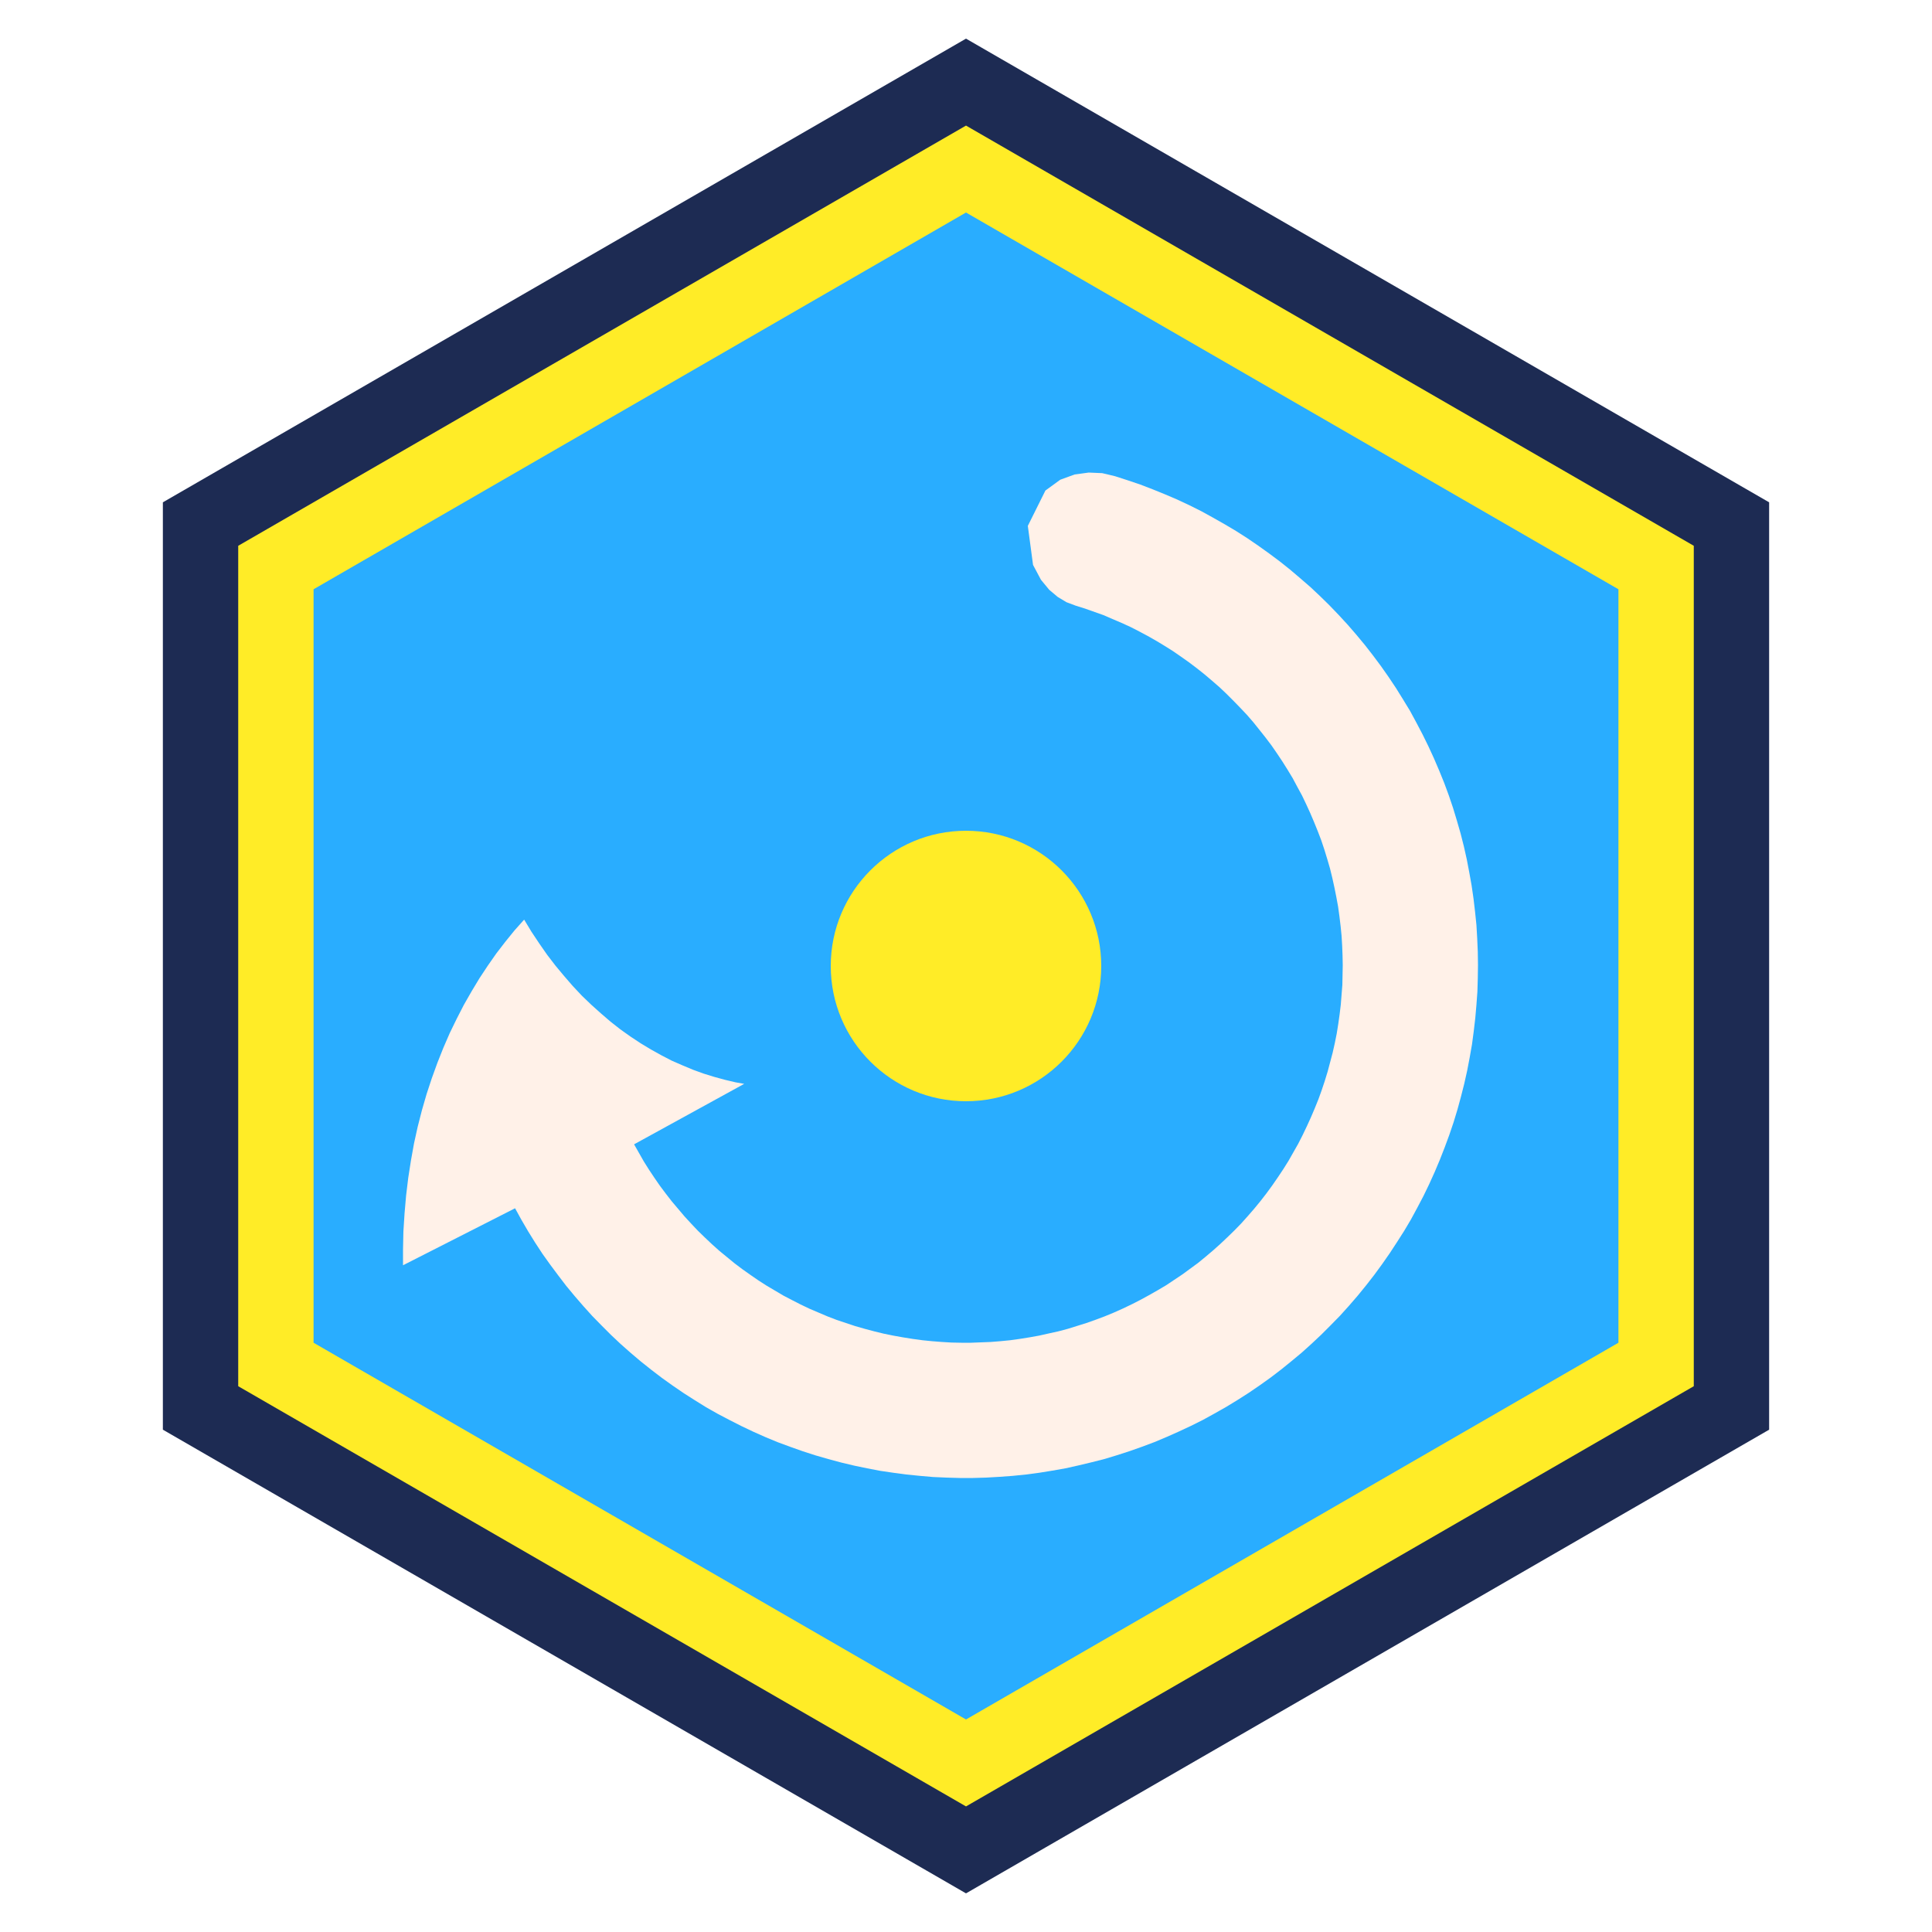
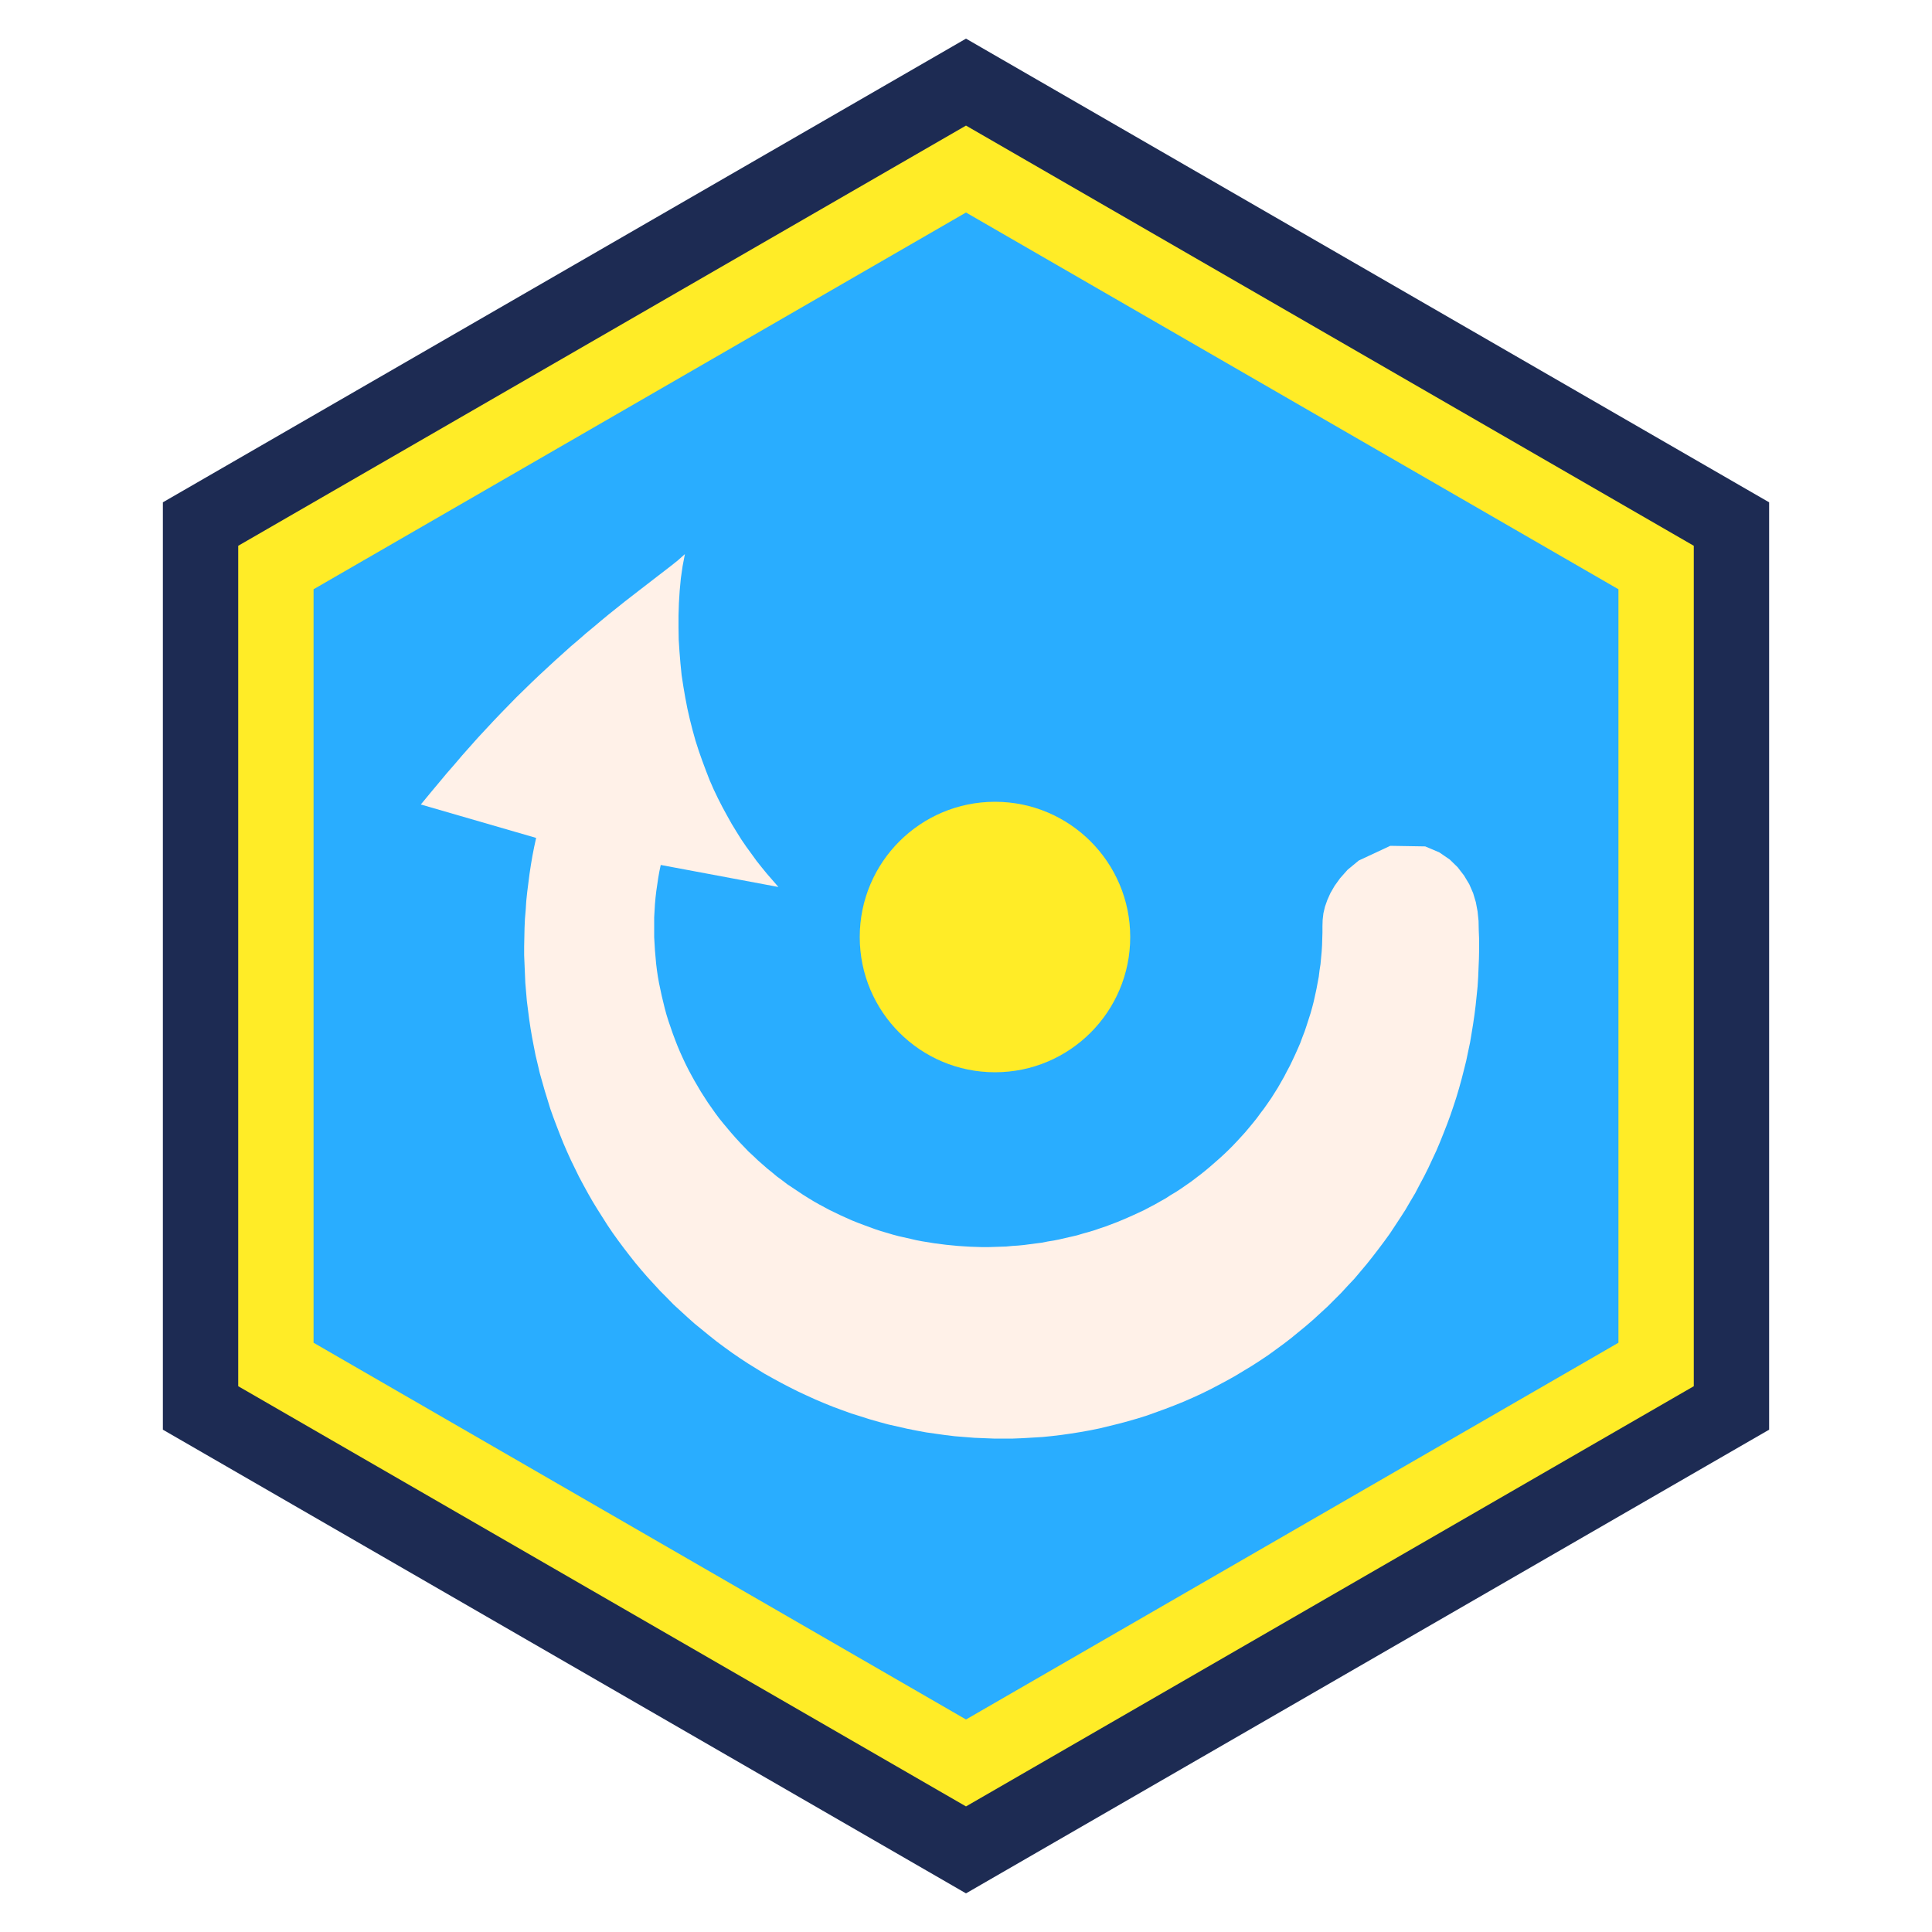
<svg xmlns="http://www.w3.org/2000/svg" viewBox="0 0 100 100">
  <polygon points="50,2 91.57,26 91.57,74 50,98 8.43,74 8.43,26" fill="#1D2B53" />
  <polygon points="50,6.5 87.67,28.25 87.67,71.75 50,93.5 12.33,71.75 12.33,28.25" fill="#FFEC27" />
  <polygon points="50,11 83.77,30.5 83.77,69.5 50,89 16.23,69.5 16.23,30.5" fill="#29ADFF" />
-   <path d="M53.2,27.22 L53.2,27.22 54.11,25.39 54.88,24.83 55.62,24.56 56.35,24.46 57.05,24.49 57.72,24.65 58.37,24.86 59.02,25.08 59.67,25.33 60.31,25.59 60.94,25.86 61.56,26.15 62.18,26.46 62.78,26.79 63.38,27.13 63.97,27.48 64.55,27.85 65.12,28.24 65.68,28.64 66.23,29.05 66.77,29.48 67.3,29.93 67.82,30.38 68.32,30.85 68.81,31.33 69.29,31.83 69.76,32.34 70.21,32.86 70.65,33.39 71.07,33.93 71.48,34.48 71.88,35.05 72.26,35.62 72.62,36.2 72.98,36.79 73.31,37.4 73.63,38.01 73.93,38.62 74.22,39.25 74.49,39.88 74.75,40.52 74.99,41.17 75.21,41.82 75.41,42.48 75.6,43.14 75.77,43.81 75.92,44.48 76.05,45.16 76.17,45.83 76.27,46.52 76.35,47.2 76.42,47.88 76.46,48.57 76.49,49.26 76.5,49.95 76.49,50.64 76.47,51.33 76.42,52.01 76.36,52.7 76.28,53.38 76.19,54.06 76.07,54.74 75.94,55.42 75.79,56.09 75.62,56.76 75.44,57.42 75.24,58.08 75.02,58.73 74.78,59.38 74.53,60.02 74.26,60.66 73.98,61.28 73.68,61.9 73.36,62.51 73.03,63.12 72.68,63.71 72.31,64.29 71.93,64.87 71.54,65.43 71.13,65.99 70.71,66.53 70.27,67.07 69.82,67.59 69.36,68.1 68.88,68.59 68.39,69.08 67.89,69.55 67.38,70.01 66.85,70.45 66.32,70.88 65.77,71.3 65.21,71.7 64.64,72.09 64.06,72.46 63.47,72.82 62.87,73.16 62.27,73.49 61.65,73.8 61.03,74.09 60.4,74.37 59.76,74.64 59.12,74.88 58.47,75.11 57.82,75.32 57.16,75.52 56.49,75.69 55.82,75.85 55.15,76 54.47,76.12 53.79,76.23 53.11,76.32 52.42,76.39 51.74,76.44 51.05,76.48 50.36,76.5 49.67,76.5 48.98,76.48 48.3,76.45 47.61,76.39 46.92,76.32 46.24,76.23 45.56,76.13 44.88,76 44.21,75.86 43.54,75.7 42.87,75.52 42.21,75.33 41.56,75.12 40.91,74.89 40.26,74.65 39.63,74.39 39,74.11 38.37,73.81 37.76,73.5 37.15,73.18 36.55,72.84 35.97,72.48 35.39,72.11 34.82,71.72 34.26,71.32 33.71,70.9 33.17,70.47 32.65,70.03 32.13,69.57 31.63,69.1 31.14,68.61 30.66,68.12 30.2,67.61 29.75,67.09 29.31,66.56 28.89,66.01 28.48,65.46 28.08,64.9 27.7,64.32 27.34,63.74 26.99,63.14 26.66,62.54 20.86,65.49 20.86,65.49 20.86,64.69 20.88,63.74 20.94,62.8 21.02,61.88 21.13,60.97 21.27,60.07 21.43,59.18 21.62,58.32 21.84,57.46 22.08,56.63 22.35,55.81 22.64,55.01 22.95,54.23 23.28,53.47 23.64,52.73 24.01,52.01 24.41,51.31 24.82,50.63 25.25,49.98 25.69,49.35 26.16,48.74 26.63,48.16 27.13,47.6 27.13,47.6 27.51,48.23 27.91,48.83 28.32,49.42 28.75,49.98 29.2,50.52 29.65,51.04 30.12,51.54 30.61,52.01 31.1,52.45 31.6,52.88 32.11,53.28 32.63,53.65 33.16,54 33.69,54.32 34.23,54.62 34.77,54.9 35.32,55.14 35.87,55.37 36.42,55.57 36.97,55.74 37.52,55.89 38.07,56.02 38.52,56.1 38.52,56.1 32.82,59.23 33.07,59.67 33.32,60.11 33.59,60.54 33.87,60.96 34.16,61.38 34.46,61.78 34.77,62.18 35.1,62.57 35.43,62.96 35.77,63.33 36.12,63.7 36.48,64.05 36.85,64.4 37.23,64.74 37.62,65.06 38.01,65.38 38.42,65.69 38.83,65.98 39.25,66.27 39.67,66.54 40.11,66.8 40.55,67.06 40.99,67.29 41.44,67.52 41.9,67.74 42.37,67.94 42.84,68.14 43.31,68.32 43.79,68.48 44.27,68.64 44.76,68.78 45.25,68.91 45.74,69.03 46.23,69.13 46.73,69.22 47.23,69.3 47.74,69.37 48.24,69.42 48.75,69.46 49.25,69.49 49.76,69.5 50.26,69.5 50.77,69.48 51.28,69.46 51.78,69.42 52.29,69.37 52.79,69.3 53.29,69.22 53.79,69.13 54.28,69.02 54.78,68.91 55.27,68.78 55.75,68.63 56.23,68.48 56.71,68.31 57.19,68.13 57.65,67.94 58.12,67.73 58.58,67.51 59.03,67.28 59.47,67.04 59.91,66.79 60.35,66.53 60.77,66.25 61.19,65.97 61.6,65.67 62.01,65.37 62.4,65.05 62.79,64.72 63.17,64.38 63.53,64.04 63.9,63.68 64.25,63.32 64.59,62.94 64.92,62.56 65.24,62.17 65.55,61.77 65.85,61.36 66.14,60.94 66.42,60.52 66.69,60.09 66.94,59.65 67.19,59.21 67.42,58.76 67.64,58.3 67.85,57.84 68.05,57.37 68.24,56.9 68.41,56.43 68.57,55.95 68.72,55.46 68.85,54.97 68.98,54.48 69.09,53.99 69.19,53.49 69.27,52.99 69.34,52.49 69.4,51.99 69.44,51.48 69.48,50.98 69.49,50.47 69.5,49.96 69.49,49.46 69.47,48.95 69.44,48.44 69.39,47.94 69.33,47.44 69.26,46.93 69.17,46.44 69.07,45.94 68.96,45.44 68.84,44.95 68.7,44.47 68.55,43.98 68.39,43.5 68.21,43.03 68.02,42.56 67.82,42.09 67.61,41.63 67.39,41.17 67.15,40.73 66.91,40.28 66.65,39.85 66.38,39.42 66.1,39 65.81,38.58 65.5,38.17 65.19,37.78 64.87,37.38 64.54,37 64.19,36.63 63.84,36.27 63.48,35.91 63.11,35.56 62.73,35.23 62.34,34.9 61.95,34.59 61.54,34.28 61.13,33.99 60.71,33.7 60.28,33.43 59.85,33.17 59.41,32.92 58.96,32.68 58.51,32.45 58.05,32.24 57.58,32.04 57.12,31.84 56.64,31.67 56.16,31.5 55.68,31.35 55.2,31.17 54.75,30.9 54.31,30.53 53.88,30.01 53.47,29.24 53.2,27.22 Z" fill="#FFF1E8" />
-   <circle cx="50" cy="50" r="7" fill="#FFEC27" />
+   <path d="M71.96,43.78 L71.96,43.78 73.77,43.81 74.5,44.12 75.04,44.49 75.45,44.89 75.78,45.32 76.05,45.77 76.25,46.23 76.39,46.7 76.48,47.18 76.53,47.67 76.54,48.15 76.56,48.64 76.56,49.12 76.55,49.61 76.53,50.09 76.51,50.58 76.48,51.06 76.43,51.55 76.38,52.03 76.32,52.51 76.25,52.99 76.17,53.48 76.09,53.96 75.99,54.43 75.89,54.91 75.77,55.39 75.65,55.86 75.52,56.33 75.38,56.8 75.23,57.26 75.07,57.73 74.9,58.19 74.72,58.65 74.54,59.1 74.35,59.55 74.14,60 73.93,60.45 73.71,60.89 73.48,61.32 73.25,61.76 73,62.18 72.75,62.61 72.48,63.03 72.21,63.44 71.94,63.85 71.65,64.25 71.35,64.65 71.05,65.04 70.74,65.43 70.42,65.81 70.1,66.19 69.76,66.55 69.42,66.92 69.07,67.27 68.72,67.62 68.35,67.96 67.98,68.3 67.61,68.62 67.22,68.94 66.83,69.26 66.44,69.56 66.03,69.86 65.63,70.15 65.21,70.43 64.79,70.7 64.36,70.96 63.93,71.22 63.5,71.46 63.05,71.7 62.61,71.93 62.16,72.15 61.7,72.36 61.24,72.56 60.77,72.75 60.3,72.93 59.83,73.1 59.36,73.27 58.88,73.42 58.39,73.56 57.91,73.69 57.42,73.81 56.93,73.93 56.44,74.03 55.94,74.12 55.44,74.2 54.95,74.27 54.45,74.33 53.95,74.38 53.44,74.41 52.94,74.44 52.44,74.46 51.94,74.46 51.43,74.46 50.93,74.44 50.43,74.42 49.93,74.38 49.43,74.34 48.93,74.28 48.43,74.21 47.94,74.14 47.45,74.05 46.95,73.95 46.47,73.84 45.98,73.73 45.5,73.6 45.01,73.46 44.54,73.31 44.06,73.16 43.59,72.99 43.13,72.82 42.66,72.63 42.21,72.44 41.75,72.23 41.3,72.02 40.86,71.8 40.42,71.57 39.98,71.33 39.55,71.09 39.13,70.83 38.71,70.57 38.3,70.3 37.89,70.02 37.49,69.73 37.1,69.44 36.71,69.13 36.33,68.82 35.95,68.51 35.58,68.18 35.22,67.85 34.86,67.52 34.52,67.17 34.17,66.82 33.84,66.46 33.51,66.1 33.19,65.73 32.88,65.36 32.58,64.98 32.28,64.59 31.99,64.2 31.71,63.81 31.44,63.41 31.18,63 30.92,62.59 30.67,62.18 30.43,61.76 30.2,61.34 29.97,60.91 29.76,60.48 29.55,60.05 29.35,59.61 29.16,59.17 28.98,58.72 28.81,58.28 28.64,57.83 28.48,57.38 28.34,56.92 28.2,56.47 28.07,56.01 27.94,55.55 27.83,55.08 27.72,54.62 27.63,54.16 27.54,53.69 27.46,53.22 27.39,52.75 27.33,52.28 27.27,51.81 27.23,51.34 27.19,50.87 27.17,50.4 27.15,49.92 27.13,49.45 27.13,48.98 27.14,48.51 27.15,48.04 27.17,47.57 27.21,47.1 27.24,46.63 27.29,46.16 27.35,45.69 27.41,45.22 27.48,44.76 27.56,44.29 27.65,43.83 27.75,43.37 21.78,41.64 21.78,41.64 21.89,41.51 22.31,41 22.72,40.51 23.12,40.03 23.53,39.56 23.93,39.09 24.33,38.64 24.73,38.19 25.13,37.76 25.53,37.33 25.93,36.91 26.33,36.5 26.73,36.09 27.13,35.7 27.53,35.31 27.93,34.93 28.33,34.56 28.73,34.19 29.13,33.83 29.53,33.47 29.93,33.13 30.33,32.78 30.73,32.45 31.12,32.12 31.52,31.79 31.92,31.47 32.32,31.15 32.72,30.84 33.12,30.53 33.51,30.23 33.91,29.92 34.3,29.62 34.69,29.32 35.08,29.01 35.45,28.68 35.45,28.68 35.33,29.31 35.24,29.94 35.18,30.58 35.14,31.22 35.12,31.86 35.12,32.49 35.13,33.11 35.17,33.73 35.22,34.34 35.28,34.94 35.37,35.53 35.47,36.11 35.58,36.68 35.71,37.25 35.85,37.8 36,38.34 36.17,38.87 36.35,39.38 36.54,39.89 36.73,40.38 36.94,40.86 37.16,41.32 37.39,41.77 37.63,42.21 37.87,42.64 38.12,43.05 38.37,43.45 38.63,43.83 38.9,44.2 39.16,44.56 39.43,44.9 39.7,45.23 39.97,45.54 40.23,45.84 40.29,45.91 40.29,45.91 34.2,44.77 34.13,45.1 34.07,45.44 34.02,45.78 33.97,46.12 33.93,46.46 33.9,46.8 33.88,47.14 33.86,47.48 33.86,47.82 33.86,48.16 33.86,48.51 33.88,48.85 33.9,49.19 33.93,49.53 33.96,49.87 34,50.2 34.05,50.54 34.11,50.88 34.18,51.21 34.25,51.54 34.33,51.87 34.41,52.2 34.5,52.53 34.6,52.85 34.71,53.17 34.82,53.49 34.94,53.81 35.06,54.12 35.19,54.43 35.33,54.74 35.47,55.04 35.62,55.34 35.78,55.64 35.94,55.93 36.11,56.22 36.28,56.51 36.46,56.79 36.64,57.07 36.83,57.34 37.02,57.61 37.22,57.88 37.43,58.14 37.64,58.39 37.85,58.64 38.07,58.89 38.29,59.13 38.52,59.37 38.75,59.61 38.99,59.83 39.23,60.06 39.47,60.27 39.72,60.49 39.97,60.69 40.22,60.9 40.48,61.09 40.74,61.29 41.01,61.47 41.28,61.65 41.55,61.83 41.82,62 42.1,62.17 42.38,62.33 42.66,62.48 42.94,62.63 43.23,62.77 43.52,62.91 43.81,63.04 44.1,63.17 44.4,63.29 44.69,63.4 44.99,63.51 45.29,63.62 45.59,63.72 45.9,63.81 46.2,63.9 46.5,63.98 46.81,64.05 47.12,64.12 47.42,64.19 47.73,64.25 48.04,64.3 48.35,64.35 48.66,64.39 48.97,64.43 49.28,64.46 49.59,64.49 49.9,64.51 50.22,64.53 50.53,64.54 50.84,64.55 51.15,64.55 51.46,64.54 51.77,64.53 52.08,64.52 52.39,64.49 52.7,64.47 53.01,64.44 53.31,64.4 53.62,64.36 53.93,64.32 54.23,64.26 54.54,64.21 54.84,64.15 55.14,64.08 55.45,64.01 55.75,63.94 56.05,63.85 56.34,63.77 56.64,63.68 56.93,63.58 57.23,63.48 57.52,63.37 57.81,63.26 58.1,63.14 58.38,63.02 58.67,62.89 58.95,62.76 59.23,62.63 59.51,62.48 59.78,62.34 60.06,62.18 60.33,62.03 60.59,61.86 60.86,61.7 61.12,61.53 61.38,61.35 61.64,61.17 61.89,60.98 62.14,60.79 62.39,60.59 62.63,60.39 62.87,60.18 63.11,59.97 63.34,59.76 63.57,59.54 63.79,59.32 64.01,59.09 64.23,58.85 64.44,58.62 64.65,58.37 64.85,58.13 65.05,57.88 65.24,57.62 65.43,57.37 65.62,57.1 65.8,56.84 65.97,56.57 66.14,56.3 66.3,56.02 66.46,55.74 66.61,55.45 66.76,55.17 66.9,54.88 67.04,54.58 67.17,54.29 67.3,53.99 67.41,53.69 67.53,53.38 67.63,53.08 67.73,52.77 67.83,52.46 67.92,52.14 68,51.83 68.07,51.51 68.14,51.19 68.2,50.87 68.26,50.55 68.3,50.22 68.35,49.9 68.38,49.57 68.41,49.25 68.43,48.92 68.44,48.59 68.45,48.26 68.45,47.93 68.46,47.61 68.5,47.27 68.58,46.93 68.7,46.59 68.86,46.23 69.08,45.85 69.36,45.46 69.75,45.02 70.33,44.54 71.96,43.78 Z" fill="#FFF1E8" />
+   <circle cx="51.5" cy="48.5" r="7" fill="#FFEC27" />
</svg>
